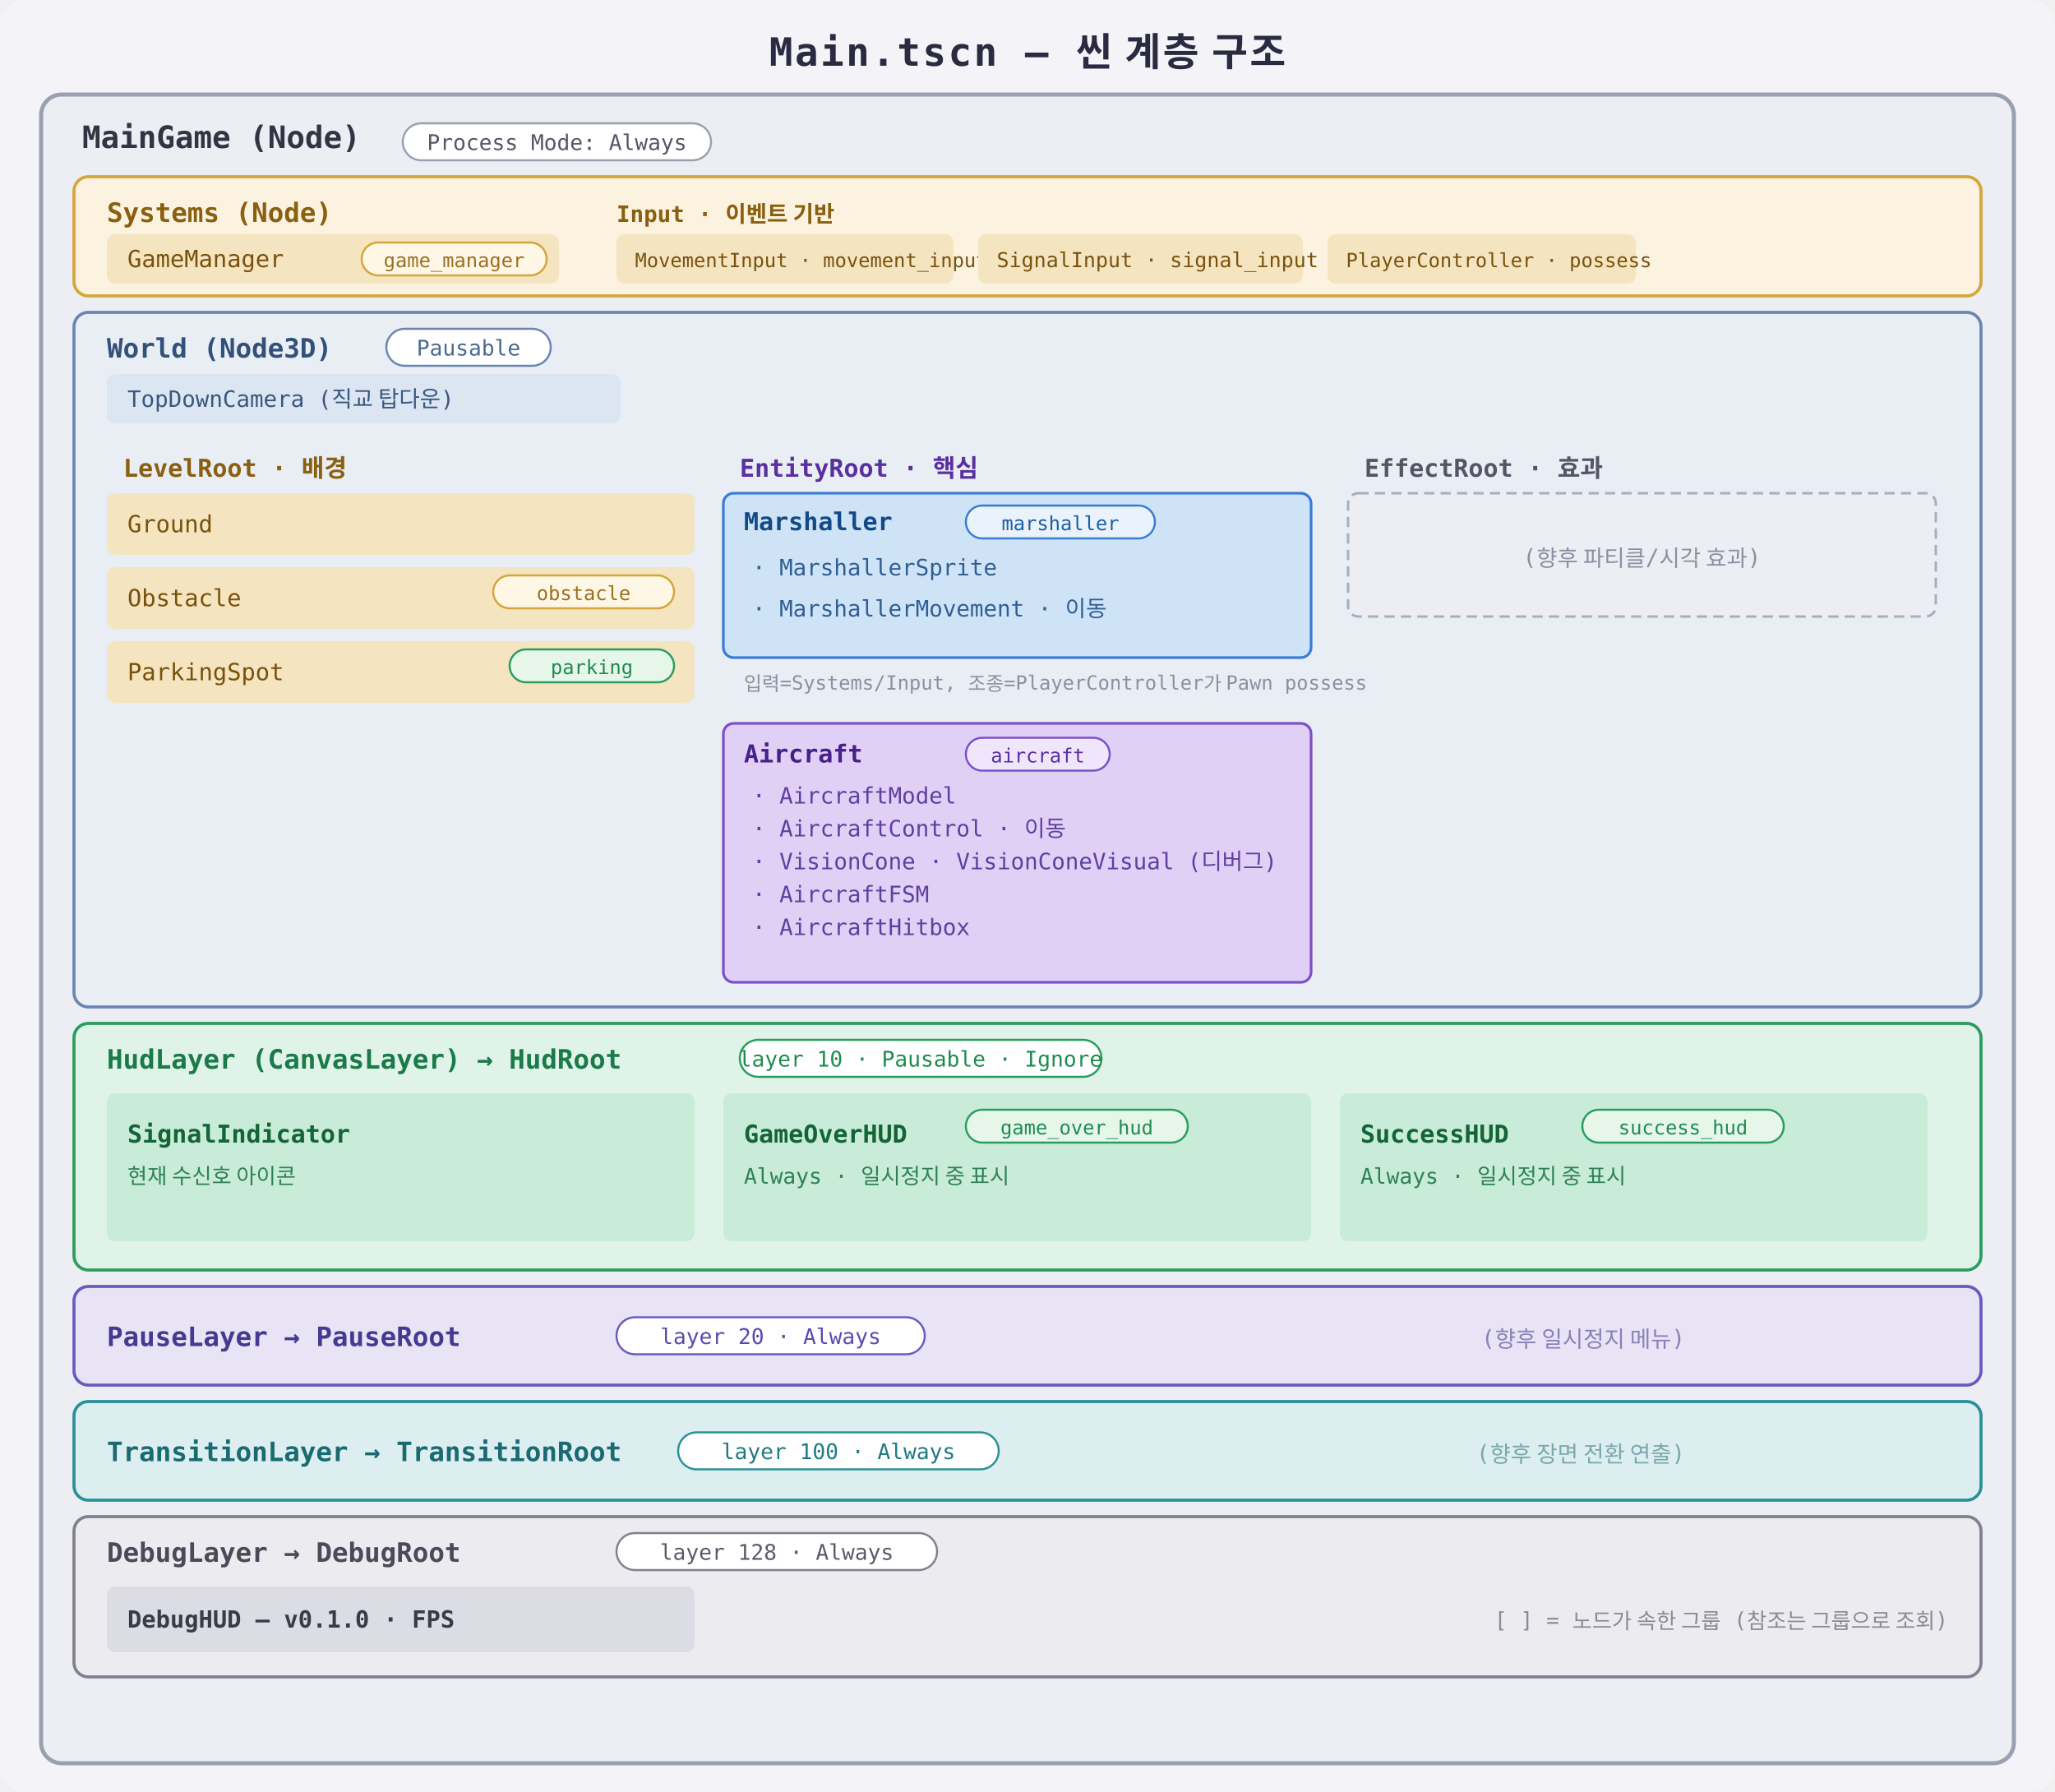
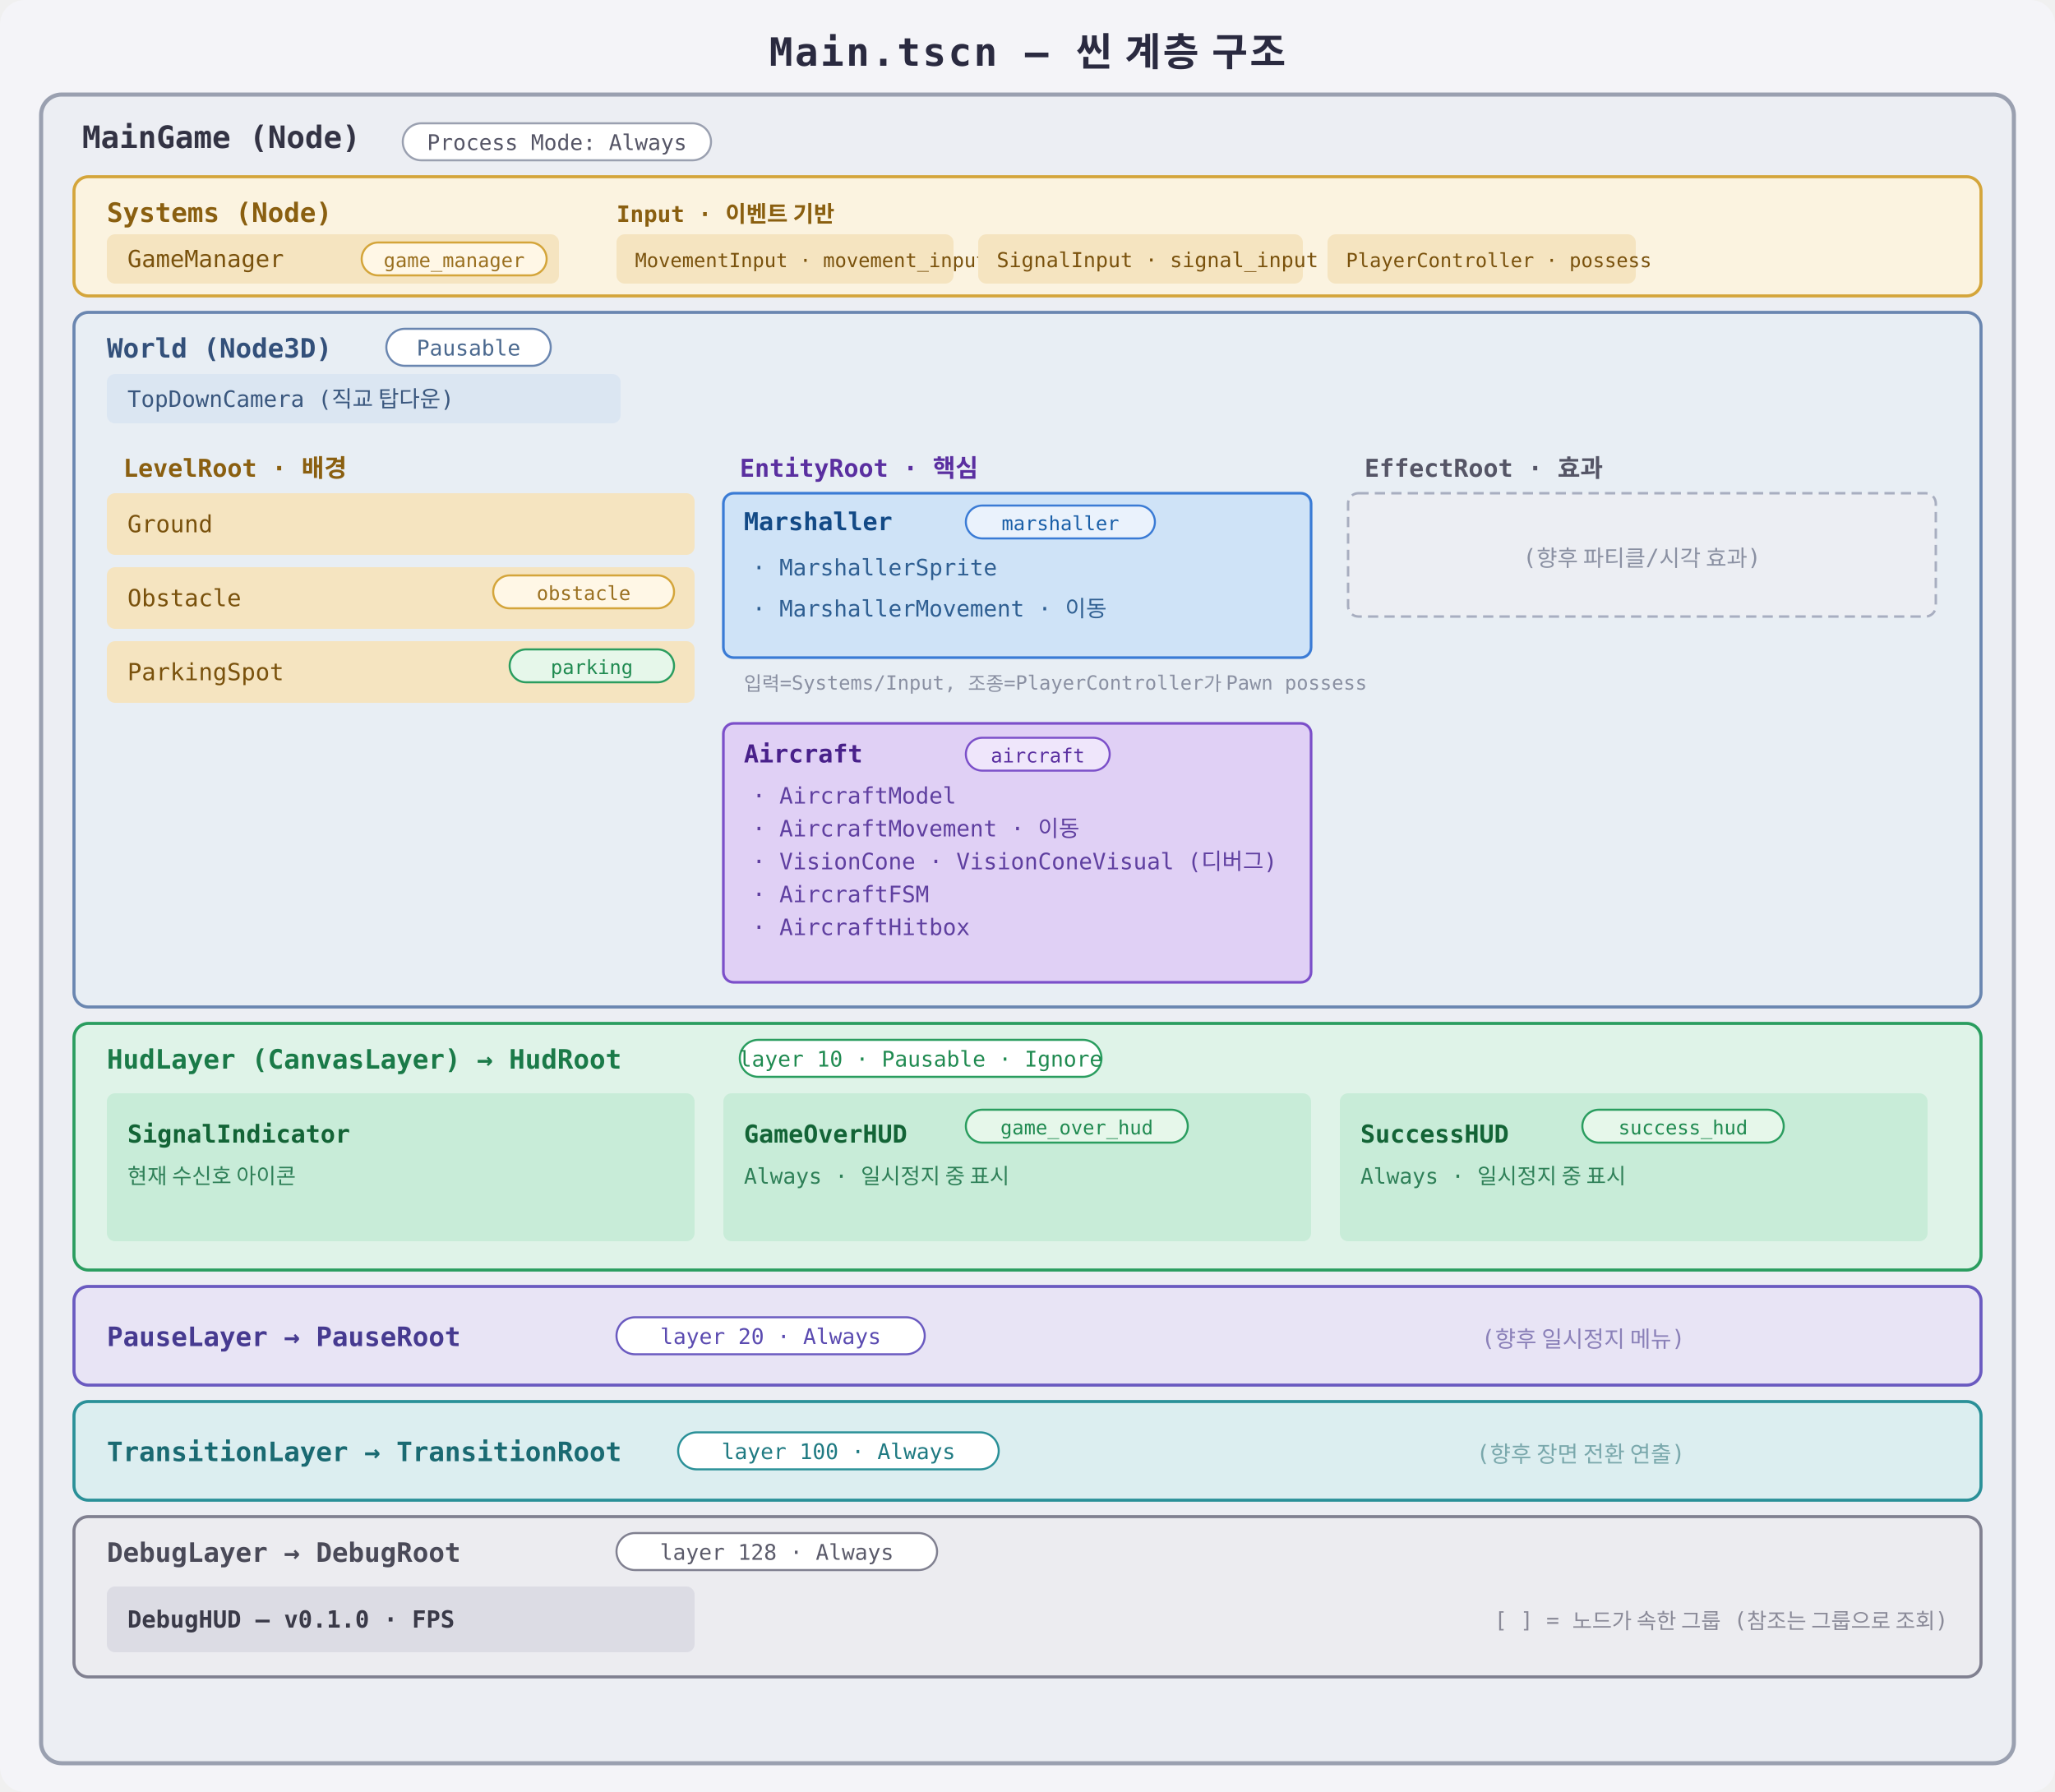
<svg xmlns="http://www.w3.org/2000/svg" viewBox="0 0 1000 872" font-family="'Consolas','Menlo',monospace">
  <rect width="1000" height="872" fill="#f4f4f8" rx="12" />
  <text x="500" y="32" text-anchor="middle" fill="#2a2a40" font-size="19" font-weight="bold" letter-spacing="1">Main.tscn — 씬 계층 구조</text>
  <rect x="20" y="46" width="960" height="812" rx="10" fill="#eceef3" stroke="#9aa0b0" stroke-width="2" />
  <text x="40" y="72" fill="#333344" font-size="15" font-weight="bold">MainGame (Node)</text>
  <rect x="196" y="60" width="150" height="18" rx="9" fill="#fff" stroke="#9aa0b0" />
  <text x="271" y="73" text-anchor="middle" fill="#555566" font-size="10.5">Process Mode: Always</text>
  <rect x="36" y="86" width="928" height="58" rx="7" fill="#fbf3e0" stroke="#d4a53a" stroke-width="1.5" />
  <text x="52" y="108" fill="#8a5f10" font-size="13" font-weight="bold">Systems (Node)</text>
  <rect x="52" y="114" width="220" height="24" rx="4" fill="#f5e4c0" />
  <text x="62" y="130" fill="#79510c" font-size="11.5">GameManager</text>
  <rect x="176" y="118" width="90" height="16" rx="8" fill="#fff7e6" stroke="#d4a53a" />
  <text x="221" y="130" text-anchor="middle" fill="#9a7020" font-size="9.5">game_manager</text>
  <text x="300" y="108" fill="#8a5f10" font-size="11" font-weight="bold">Input · 이벤트 기반</text>
  <rect x="300" y="114" width="164" height="24" rx="4" fill="#f5e4c0" />
  <text x="309" y="130" fill="#79510c" font-size="9.5">MovementInput · movement_input</text>
  <rect x="476" y="114" width="158" height="24" rx="4" fill="#f5e4c0" />
  <text x="485" y="130" fill="#79510c" font-size="10">SignalInput · signal_input</text>
  <rect x="646" y="114" width="150" height="24" rx="4" fill="#f5e4c0" />
  <text x="655" y="130" fill="#79510c" font-size="9.5">PlayerController · possess</text>
  <rect x="36" y="152" width="928" height="338" rx="7" fill="#e8eef4" stroke="#6a86b0" stroke-width="1.5" />
  <text x="52" y="174" fill="#33507a" font-size="13" font-weight="bold">World (Node3D)</text>
  <rect x="188" y="160" width="80" height="18" rx="9" fill="#fff" stroke="#6a86b0" />
  <text x="228" y="173" text-anchor="middle" fill="#4a688e" font-size="10.5">Pausable</text>
  <rect x="52" y="182" width="250" height="24" rx="4" fill="#dbe6f2" />
  <text x="62" y="198" fill="#3a577e" font-size="11">TopDownCamera (직교 탑다운)</text>
  <text x="60" y="232" fill="#8a5f10" font-size="12" font-weight="bold">LevelRoot · 배경</text>
  <rect x="52" y="240" width="286" height="30" rx="4" fill="#f5e4c0" />
  <text x="62" y="259" fill="#79510c" font-size="11.5">Ground</text>
  <rect x="52" y="276" width="286" height="30" rx="4" fill="#f5e4c0" />
  <text x="62" y="295" fill="#79510c" font-size="11.5">Obstacle</text>
  <rect x="240" y="280" width="88" height="16" rx="8" fill="#fff7e6" stroke="#d4a53a" />
  <text x="284" y="292" text-anchor="middle" fill="#9a7020" font-size="9.5">obstacle</text>
  <rect x="52" y="312" width="286" height="30" rx="4" fill="#f5e4c0" />
  <text x="62" y="331" fill="#79510c" font-size="11.5">ParkingSpot</text>
  <rect x="248" y="316" width="80" height="16" rx="8" fill="#e6f7ea" stroke="#2a9d5f" />
  <text x="288" y="328" text-anchor="middle" fill="#1f8a50" font-size="9.5">parking</text>
  <text x="360" y="232" fill="#5a2fa0" font-size="12" font-weight="bold">EntityRoot · 핵심</text>
  <rect x="352" y="240" width="286" height="80" rx="5" fill="#cfe3f7" stroke="#3a7bd5" stroke-width="1.3" />
  <text x="362" y="258" fill="#134a86" font-size="12" font-weight="bold">Marshaller</text>
  <rect x="470" y="246" width="92" height="16" rx="8" fill="#eaf2fc" stroke="#3a7bd5" />
  <text x="516" y="258" text-anchor="middle" fill="#1a5fa8" font-size="9.5">marshaller</text>
  <text x="366" y="280" fill="#2f5f92" font-size="11">· MarshallerSprite</text>
  <text x="366" y="300" fill="#2f5f92" font-size="11">· MarshallerMovement · 이동</text>
  <text x="362" y="336" fill="#8a90a2" font-size="9.5">입력=Systems/Input, 조종=PlayerController가 Pawn possess</text>
  <rect x="352" y="352" width="286" height="126" rx="5" fill="#e0d0f5" stroke="#7b4fc9" stroke-width="1.3" />
  <text x="362" y="371" fill="#48208a" font-size="12" font-weight="bold">Aircraft</text>
  <rect x="470" y="359" width="70" height="16" rx="8" fill="#efe6fb" stroke="#7b4fc9" />
  <text x="505" y="371" text-anchor="middle" fill="#5a2fa0" font-size="9.5">aircraft</text>
  <text x="366" y="391" fill="#5f3fa0" font-size="11">· AircraftModel</text>
-   <text x="366" y="407" fill="#5f3fa0" font-size="11">· AircraftControl · 이동</text>
+   <text x="366" y="407" fill="#5f3fa0" font-size="11">· AircraftMovement · 이동</text>
  <text x="366" y="423" fill="#5f3fa0" font-size="11">· VisionCone · VisionConeVisual (디버그)</text>
  <text x="366" y="439" fill="#5f3fa0" font-size="11">· AircraftFSM</text>
  <text x="366" y="455" fill="#5f3fa0" font-size="11">· AircraftHitbox</text>
  <text x="664" y="232" fill="#556" font-size="12" font-weight="bold">EffectRoot · 효과</text>
  <rect x="656" y="240" width="286" height="60" rx="5" fill="#eceef3" stroke="#a8aec0" stroke-width="1.2" stroke-dasharray="5 3" />
  <text x="799" y="275" text-anchor="middle" fill="#8a90a2" font-size="11">(향후 파티클/시각 효과)</text>
  <rect x="36" y="498" width="928" height="120" rx="7" fill="#dff3e8" stroke="#2a9d5f" stroke-width="1.5" />
  <text x="52" y="520" fill="#1a7a48" font-size="13" font-weight="bold">HudLayer (CanvasLayer) → HudRoot</text>
  <rect x="360" y="506" width="176" height="18" rx="9" fill="#fff" stroke="#2a9d5f" />
  <text x="448" y="519" text-anchor="middle" fill="#1f8a50" font-size="10.5">layer 10 · Pausable · Ignore</text>
  <rect x="52" y="532" width="286" height="72" rx="4" fill="#c8ecd8" />
  <text x="62" y="556" fill="#136436" font-size="12" font-weight="bold">SignalIndicator</text>
  <text x="62" y="576" fill="#2f8058" font-size="10.5">현재 수신호 아이콘</text>
  <rect x="352" y="532" width="286" height="72" rx="4" fill="#c8ecd8" />
  <text x="362" y="556" fill="#136436" font-size="12" font-weight="bold">GameOverHUD</text>
  <rect x="470" y="540" width="108" height="16" rx="8" fill="#e6f7ea" stroke="#2a9d5f" />
  <text x="524" y="552" text-anchor="middle" fill="#1f8a50" font-size="9.5">game_over_hud</text>
  <text x="362" y="576" fill="#2f8058" font-size="10.5">Always · 일시정지 중 표시</text>
  <rect x="652" y="532" width="286" height="72" rx="4" fill="#c8ecd8" />
  <text x="662" y="556" fill="#136436" font-size="12" font-weight="bold">SuccessHUD</text>
  <rect x="770" y="540" width="98" height="16" rx="8" fill="#e6f7ea" stroke="#2a9d5f" />
  <text x="819" y="552" text-anchor="middle" fill="#1f8a50" font-size="9.5">success_hud</text>
  <text x="662" y="576" fill="#2f8058" font-size="10.5">Always · 일시정지 중 표시</text>
  <rect x="36" y="626" width="928" height="48" rx="7" fill="#e8e4f5" stroke="#6a5ac0" stroke-width="1.5" />
  <text x="52" y="655" fill="#463a90" font-size="13" font-weight="bold">PauseLayer → PauseRoot</text>
  <rect x="300" y="641" width="150" height="18" rx="9" fill="#fff" stroke="#6a5ac0" />
  <text x="375" y="654" text-anchor="middle" fill="#5a4ab0" font-size="10.5">layer 20 · Always</text>
  <text x="820" y="655" text-anchor="end" fill="#8a80b8" font-size="11">(향후 일시정지 메뉴)</text>
  <rect x="36" y="682" width="928" height="48" rx="7" fill="#dceef0" stroke="#2a9098" stroke-width="1.5" />
  <text x="52" y="711" fill="#1a6a72" font-size="13" font-weight="bold">TransitionLayer → TransitionRoot</text>
  <rect x="330" y="697" width="156" height="18" rx="9" fill="#fff" stroke="#2a9098" />
  <text x="408" y="710" text-anchor="middle" fill="#1f7a82" font-size="10.5">layer 100 · Always</text>
  <text x="820" y="711" text-anchor="end" fill="#7aa8ac" font-size="11">(향후 장면 전환 연출)</text>
  <rect x="36" y="738" width="928" height="78" rx="7" fill="#ececf0" stroke="#808090" stroke-width="1.5" />
  <text x="52" y="760" fill="#4a4a58" font-size="13" font-weight="bold">DebugLayer → DebugRoot</text>
  <rect x="300" y="746" width="156" height="18" rx="9" fill="#fff" stroke="#808090" />
  <text x="378" y="759" text-anchor="middle" fill="#5a5a6a" font-size="10.5">layer 128 · Always</text>
  <rect x="52" y="772" width="286" height="32" rx="4" fill="#dcdce4" />
  <text x="62" y="792" fill="#3a3a48" font-size="11.5" font-weight="bold">DebugHUD — v0.1.0 · FPS</text>
  <text x="948" y="792" text-anchor="end" fill="#8a8a98" font-size="10.5">[ ] = 노드가 속한 그룹 (참조는 그룹으로 조회)</text>
</svg>
